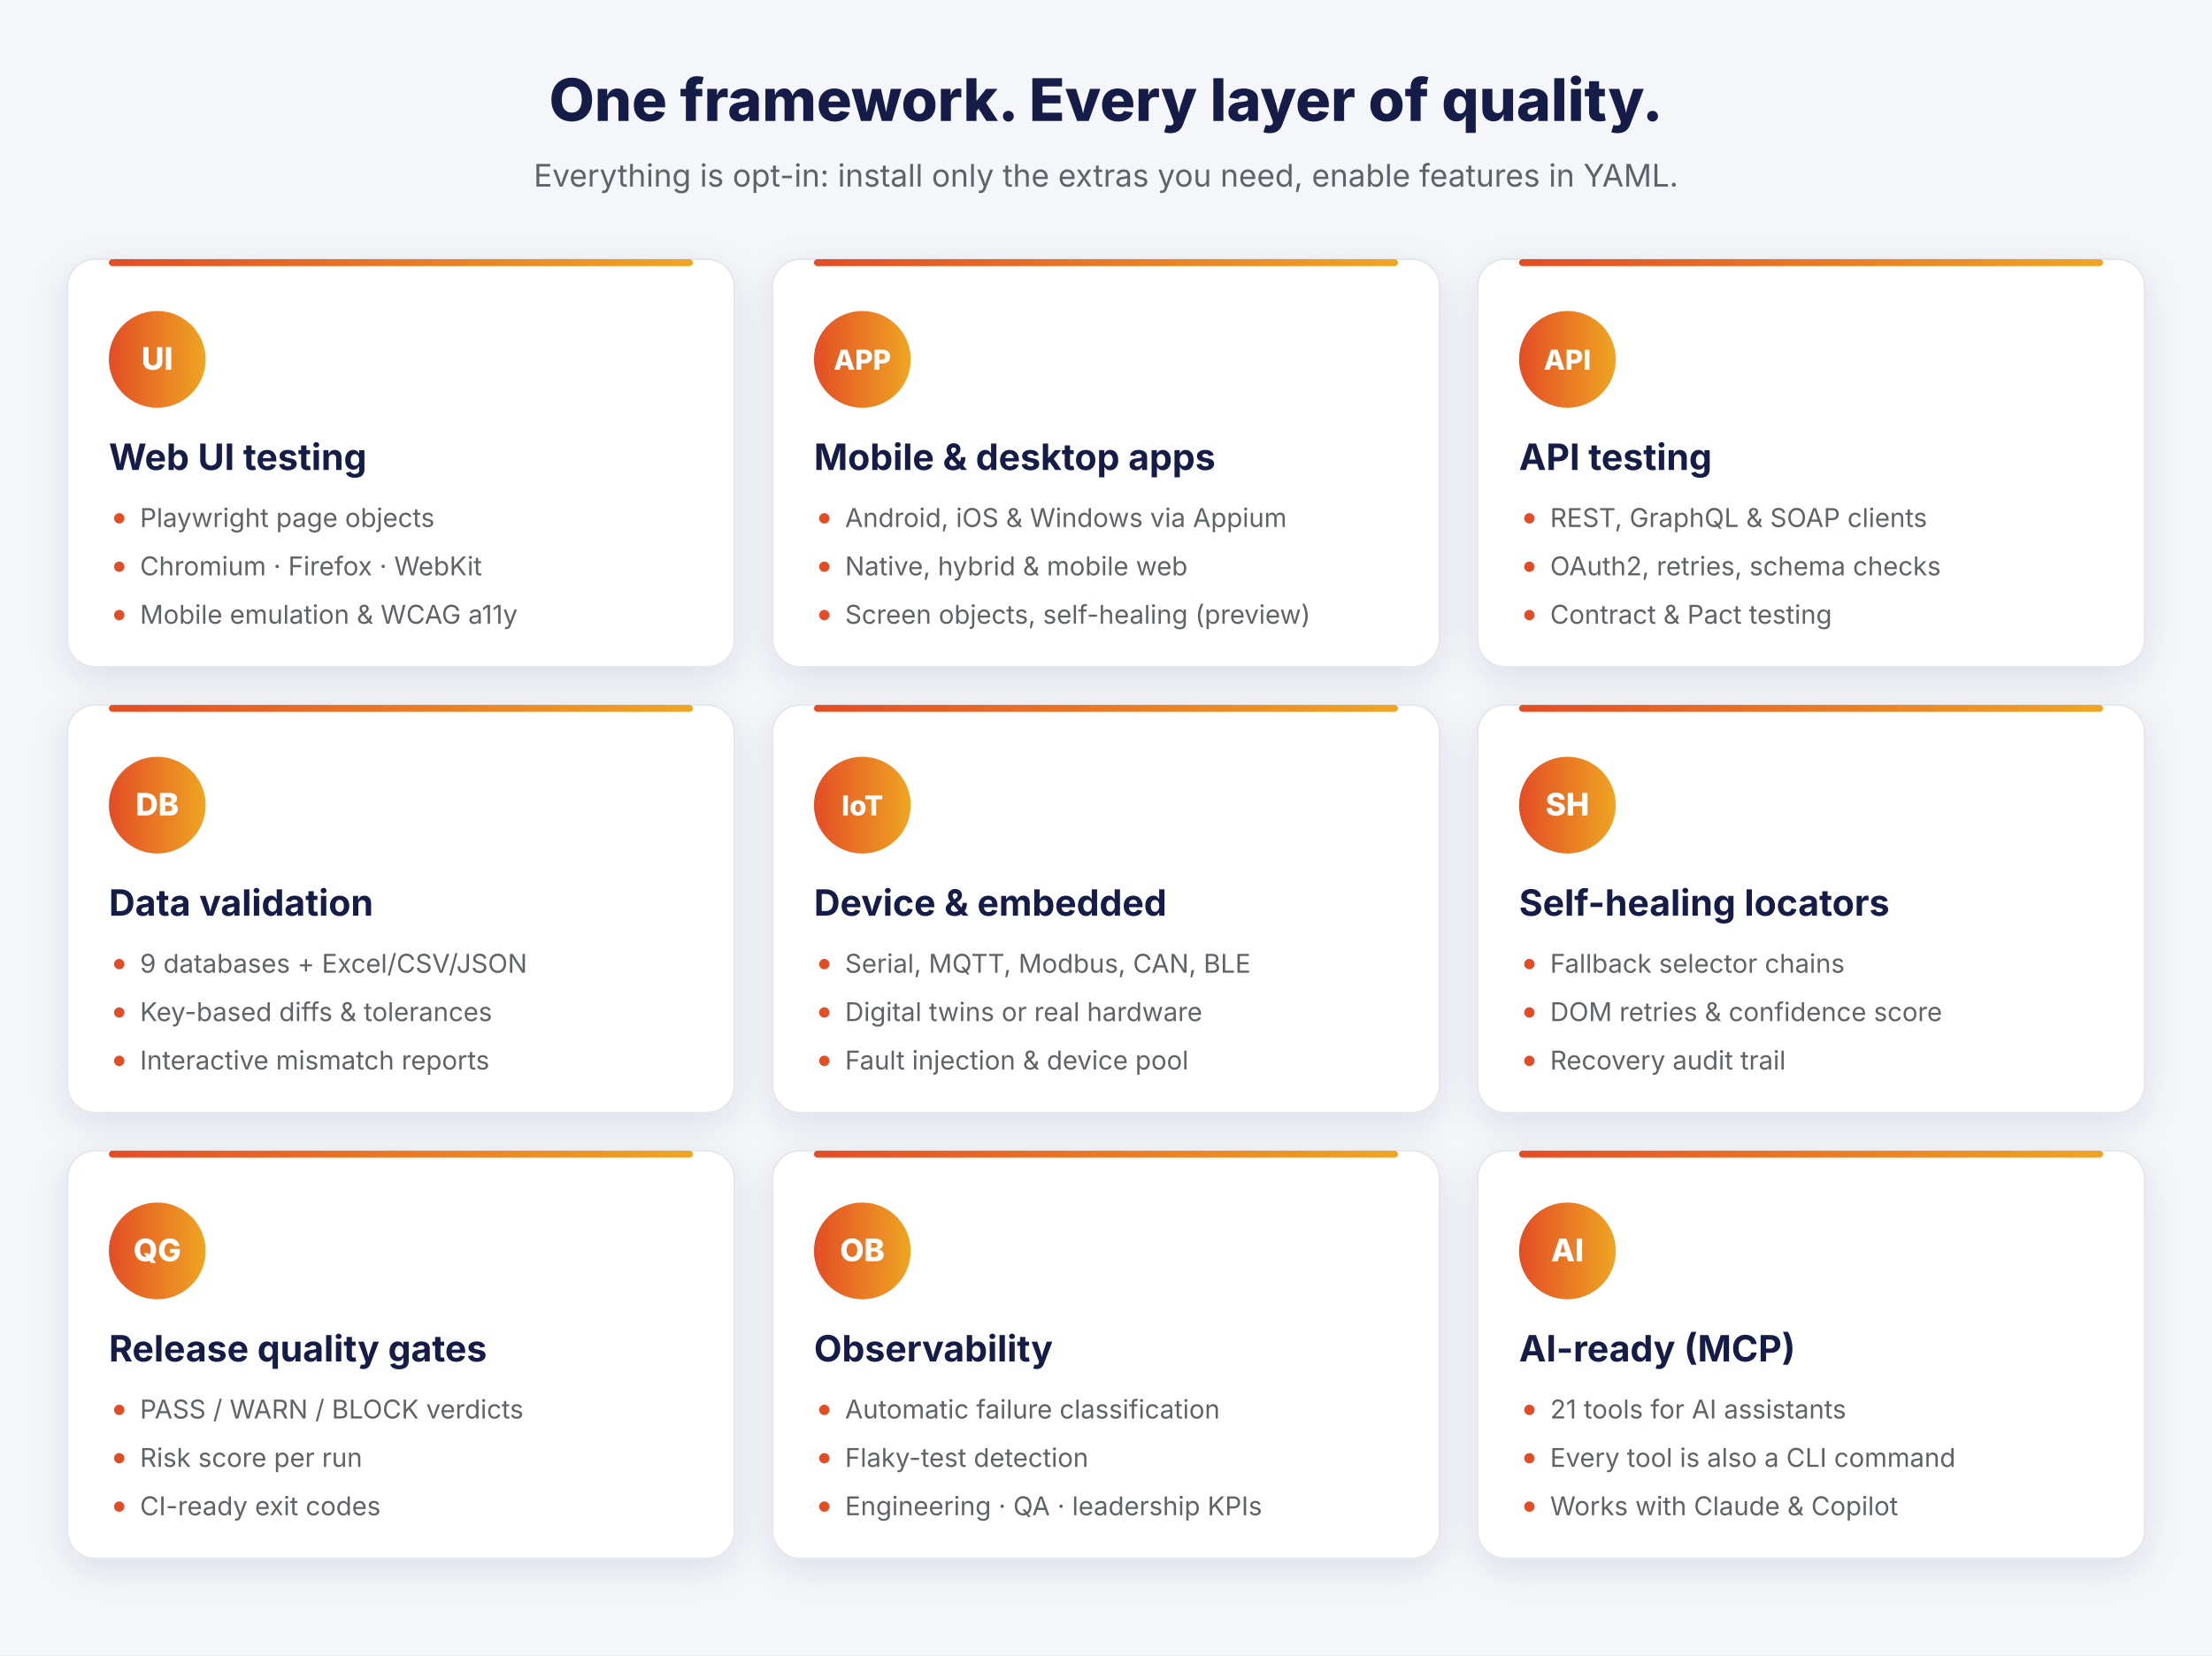
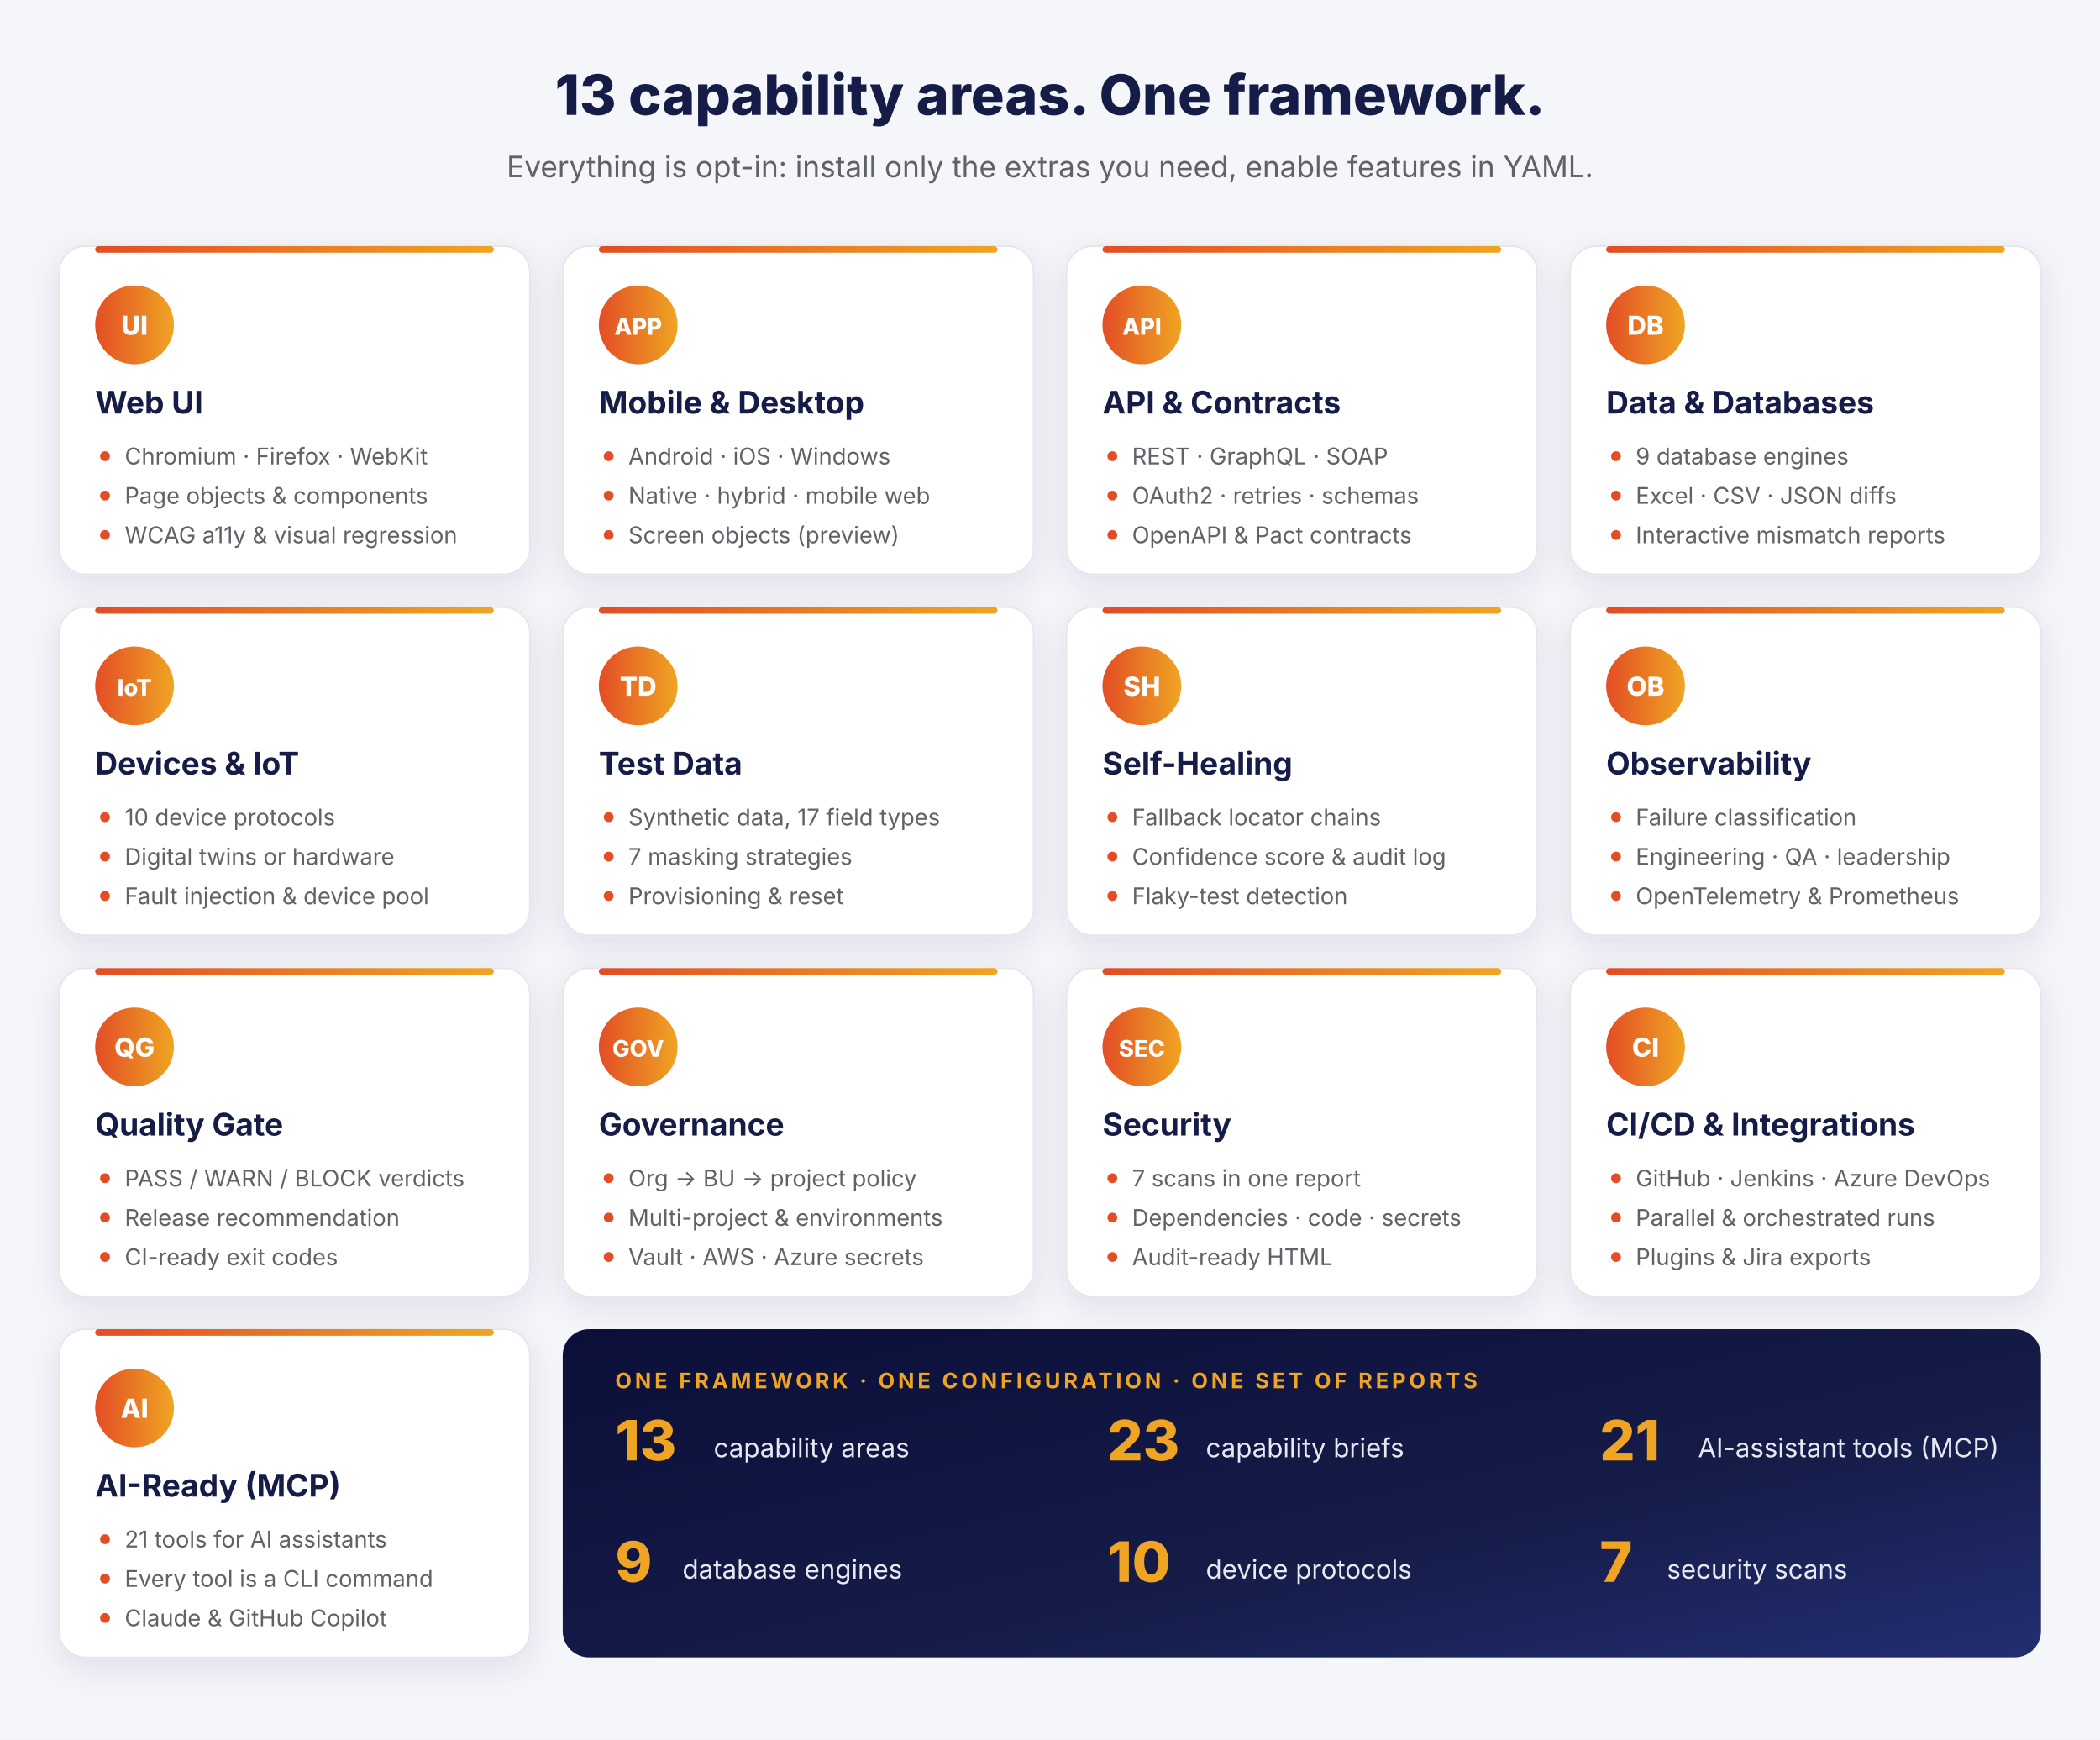
- <svg xmlns="http://www.w3.org/2000/svg" width="1280" height="958" viewBox="0 0 1280 958">
+ <svg xmlns="http://www.w3.org/2000/svg" width="1280" height="1060" viewBox="0 0 1280 1060">
  <defs>
    <linearGradient id="brand" x1="0" y1="0" x2="1" y2="0">
      <stop offset="0" stop-color="#E34D25" />
      <stop offset="1" stop-color="#EFA523" />
    </linearGradient>
    <linearGradient id="night" x1="0" y1="0" x2="1" y2="1">
      <stop offset="0" stop-color="#0B0F3A" />
      <stop offset="0.6" stop-color="#151C47" />
      <stop offset="1" stop-color="#232E73" />
    </linearGradient>
    <filter id="shadow" x="-10%" y="-10%" width="120%" height="130%">
      <feDropShadow dx="0" dy="6" stdDeviation="10" flood-color="#151C47" flood-opacity="0.10" />
    </filter>
  </defs>
-   <rect width="1280" height="958" fill="#F5F6FA" />
-   <text x="640.0" y="70" text-anchor="middle" font-family="'Segoe UI', 'Inter', 'Helvetica Neue', Arial, sans-serif" font-size="34" font-weight="800" fill="#151C47">One framework. Every layer of quality.</text>
+   <rect width="1280" height="1060" fill="#F5F6FA" />
+   <text x="640.0" y="70" text-anchor="middle" font-family="'Segoe UI', 'Inter', 'Helvetica Neue', Arial, sans-serif" font-size="34" font-weight="800" fill="#151C47">13 capability areas. One framework.</text>
  <text x="640.0" y="108" text-anchor="middle" font-family="'Segoe UI', 'Inter', 'Helvetica Neue', Arial, sans-serif" font-size="18" fill="#5F6368">Everything is opt-in: install only the extras you need, enable features in YAML.</text>
  <g filter="url(#shadow)">
-     <rect x="39" y="150" width="386" height="236" rx="16" fill="#FFFFFF" stroke="#E4E6EC" />
-   </g>
-   <rect x="63" y="150" width="338" height="4" rx="2" fill="url(#brand)" />
-   <circle cx="91" cy="208" r="28" fill="url(#brand)" />
-   <text x="91" y="214" text-anchor="middle" font-family="'Segoe UI', 'Inter', 'Helvetica Neue', Arial, sans-serif" font-size="18" font-weight="800" fill="#FFFFFF">UI</text>
-   <text x="63" y="272" font-family="'Segoe UI', 'Inter', 'Helvetica Neue', Arial, sans-serif" font-size="21" font-weight="700" fill="#151C47">Web UI testing</text>
-   <circle cx="69" cy="300" r="3" fill="#E34D25" />
-   <text x="81" y="305" font-family="'Segoe UI', 'Inter', 'Helvetica Neue', Arial, sans-serif" font-size="15" fill="#5F6368">Playwright page objects</text>
-   <circle cx="69" cy="328" r="3" fill="#E34D25" />
-   <text x="81" y="333" font-family="'Segoe UI', 'Inter', 'Helvetica Neue', Arial, sans-serif" font-size="15" fill="#5F6368">Chromium · Firefox · WebKit</text>
-   <circle cx="69" cy="356" r="3" fill="#E34D25" />
-   <text x="81" y="361" font-family="'Segoe UI', 'Inter', 'Helvetica Neue', Arial, sans-serif" font-size="15" fill="#5F6368">Mobile emulation &amp; WCAG a11y</text>
-   <g filter="url(#shadow)">
-     <rect x="447" y="150" width="386" height="236" rx="16" fill="#FFFFFF" stroke="#E4E6EC" />
-   </g>
-   <rect x="471" y="150" width="338" height="4" rx="2" fill="url(#brand)" />
-   <circle cx="499" cy="208" r="28" fill="url(#brand)" />
-   <text x="499" y="214" text-anchor="middle" font-family="'Segoe UI', 'Inter', 'Helvetica Neue', Arial, sans-serif" font-size="16" font-weight="800" fill="#FFFFFF">APP</text>
-   <text x="471" y="272" font-family="'Segoe UI', 'Inter', 'Helvetica Neue', Arial, sans-serif" font-size="21" font-weight="700" fill="#151C47">Mobile &amp; desktop apps</text>
-   <circle cx="477" cy="300" r="3" fill="#E34D25" />
-   <text x="489" y="305" font-family="'Segoe UI', 'Inter', 'Helvetica Neue', Arial, sans-serif" font-size="15" fill="#5F6368">Android, iOS &amp; Windows via Appium</text>
-   <circle cx="477" cy="328" r="3" fill="#E34D25" />
-   <text x="489" y="333" font-family="'Segoe UI', 'Inter', 'Helvetica Neue', Arial, sans-serif" font-size="15" fill="#5F6368">Native, hybrid &amp; mobile web</text>
-   <circle cx="477" cy="356" r="3" fill="#E34D25" />
-   <text x="489" y="361" font-family="'Segoe UI', 'Inter', 'Helvetica Neue', Arial, sans-serif" font-size="15" fill="#5F6368">Screen objects, self-healing (preview)</text>
-   <g filter="url(#shadow)">
-     <rect x="855" y="150" width="386" height="236" rx="16" fill="#FFFFFF" stroke="#E4E6EC" />
-   </g>
-   <rect x="879" y="150" width="338" height="4" rx="2" fill="url(#brand)" />
-   <circle cx="907" cy="208" r="28" fill="url(#brand)" />
-   <text x="907" y="214" text-anchor="middle" font-family="'Segoe UI', 'Inter', 'Helvetica Neue', Arial, sans-serif" font-size="16" font-weight="800" fill="#FFFFFF">API</text>
-   <text x="879" y="272" font-family="'Segoe UI', 'Inter', 'Helvetica Neue', Arial, sans-serif" font-size="21" font-weight="700" fill="#151C47">API testing</text>
-   <circle cx="885" cy="300" r="3" fill="#E34D25" />
-   <text x="897" y="305" font-family="'Segoe UI', 'Inter', 'Helvetica Neue', Arial, sans-serif" font-size="15" fill="#5F6368">REST, GraphQL &amp; SOAP clients</text>
-   <circle cx="885" cy="328" r="3" fill="#E34D25" />
-   <text x="897" y="333" font-family="'Segoe UI', 'Inter', 'Helvetica Neue', Arial, sans-serif" font-size="15" fill="#5F6368">OAuth2, retries, schema checks</text>
-   <circle cx="885" cy="356" r="3" fill="#E34D25" />
-   <text x="897" y="361" font-family="'Segoe UI', 'Inter', 'Helvetica Neue', Arial, sans-serif" font-size="15" fill="#5F6368">Contract &amp; Pact testing</text>
-   <g filter="url(#shadow)">
-     <rect x="39" y="408" width="386" height="236" rx="16" fill="#FFFFFF" stroke="#E4E6EC" />
-   </g>
-   <rect x="63" y="408" width="338" height="4" rx="2" fill="url(#brand)" />
-   <circle cx="91" cy="466" r="28" fill="url(#brand)" />
-   <text x="91" y="472" text-anchor="middle" font-family="'Segoe UI', 'Inter', 'Helvetica Neue', Arial, sans-serif" font-size="18" font-weight="800" fill="#FFFFFF">DB</text>
-   <text x="63" y="530" font-family="'Segoe UI', 'Inter', 'Helvetica Neue', Arial, sans-serif" font-size="21" font-weight="700" fill="#151C47">Data validation</text>
-   <circle cx="69" cy="558" r="3" fill="#E34D25" />
-   <text x="81" y="563" font-family="'Segoe UI', 'Inter', 'Helvetica Neue', Arial, sans-serif" font-size="15" fill="#5F6368">9 databases + Excel/CSV/JSON</text>
-   <circle cx="69" cy="586" r="3" fill="#E34D25" />
-   <text x="81" y="591" font-family="'Segoe UI', 'Inter', 'Helvetica Neue', Arial, sans-serif" font-size="15" fill="#5F6368">Key-based diffs &amp; tolerances</text>
-   <circle cx="69" cy="614" r="3" fill="#E34D25" />
-   <text x="81" y="619" font-family="'Segoe UI', 'Inter', 'Helvetica Neue', Arial, sans-serif" font-size="15" fill="#5F6368">Interactive mismatch reports</text>
-   <g filter="url(#shadow)">
-     <rect x="447" y="408" width="386" height="236" rx="16" fill="#FFFFFF" stroke="#E4E6EC" />
-   </g>
-   <rect x="471" y="408" width="338" height="4" rx="2" fill="url(#brand)" />
-   <circle cx="499" cy="466" r="28" fill="url(#brand)" />
-   <text x="499" y="472" text-anchor="middle" font-family="'Segoe UI', 'Inter', 'Helvetica Neue', Arial, sans-serif" font-size="16" font-weight="800" fill="#FFFFFF">IoT</text>
-   <text x="471" y="530" font-family="'Segoe UI', 'Inter', 'Helvetica Neue', Arial, sans-serif" font-size="21" font-weight="700" fill="#151C47">Device &amp; embedded</text>
-   <circle cx="477" cy="558" r="3" fill="#E34D25" />
-   <text x="489" y="563" font-family="'Segoe UI', 'Inter', 'Helvetica Neue', Arial, sans-serif" font-size="15" fill="#5F6368">Serial, MQTT, Modbus, CAN, BLE</text>
-   <circle cx="477" cy="586" r="3" fill="#E34D25" />
-   <text x="489" y="591" font-family="'Segoe UI', 'Inter', 'Helvetica Neue', Arial, sans-serif" font-size="15" fill="#5F6368">Digital twins or real hardware</text>
-   <circle cx="477" cy="614" r="3" fill="#E34D25" />
-   <text x="489" y="619" font-family="'Segoe UI', 'Inter', 'Helvetica Neue', Arial, sans-serif" font-size="15" fill="#5F6368">Fault injection &amp; device pool</text>
-   <g filter="url(#shadow)">
-     <rect x="855" y="408" width="386" height="236" rx="16" fill="#FFFFFF" stroke="#E4E6EC" />
-   </g>
-   <rect x="879" y="408" width="338" height="4" rx="2" fill="url(#brand)" />
-   <circle cx="907" cy="466" r="28" fill="url(#brand)" />
-   <text x="907" y="472" text-anchor="middle" font-family="'Segoe UI', 'Inter', 'Helvetica Neue', Arial, sans-serif" font-size="18" font-weight="800" fill="#FFFFFF">SH</text>
-   <text x="879" y="530" font-family="'Segoe UI', 'Inter', 'Helvetica Neue', Arial, sans-serif" font-size="21" font-weight="700" fill="#151C47">Self-healing locators</text>
-   <circle cx="885" cy="558" r="3" fill="#E34D25" />
-   <text x="897" y="563" font-family="'Segoe UI', 'Inter', 'Helvetica Neue', Arial, sans-serif" font-size="15" fill="#5F6368">Fallback selector chains</text>
-   <circle cx="885" cy="586" r="3" fill="#E34D25" />
-   <text x="897" y="591" font-family="'Segoe UI', 'Inter', 'Helvetica Neue', Arial, sans-serif" font-size="15" fill="#5F6368">DOM retries &amp; confidence score</text>
-   <circle cx="885" cy="614" r="3" fill="#E34D25" />
-   <text x="897" y="619" font-family="'Segoe UI', 'Inter', 'Helvetica Neue', Arial, sans-serif" font-size="15" fill="#5F6368">Recovery audit trail</text>
-   <g filter="url(#shadow)">
-     <rect x="39" y="666" width="386" height="236" rx="16" fill="#FFFFFF" stroke="#E4E6EC" />
-   </g>
-   <rect x="63" y="666" width="338" height="4" rx="2" fill="url(#brand)" />
-   <circle cx="91" cy="724" r="28" fill="url(#brand)" />
-   <text x="91" y="730" text-anchor="middle" font-family="'Segoe UI', 'Inter', 'Helvetica Neue', Arial, sans-serif" font-size="18" font-weight="800" fill="#FFFFFF">QG</text>
-   <text x="63" y="788" font-family="'Segoe UI', 'Inter', 'Helvetica Neue', Arial, sans-serif" font-size="21" font-weight="700" fill="#151C47">Release quality gates</text>
-   <circle cx="69" cy="816" r="3" fill="#E34D25" />
-   <text x="81" y="821" font-family="'Segoe UI', 'Inter', 'Helvetica Neue', Arial, sans-serif" font-size="15" fill="#5F6368">PASS / WARN / BLOCK verdicts</text>
-   <circle cx="69" cy="844" r="3" fill="#E34D25" />
-   <text x="81" y="849" font-family="'Segoe UI', 'Inter', 'Helvetica Neue', Arial, sans-serif" font-size="15" fill="#5F6368">Risk score per run</text>
-   <circle cx="69" cy="872" r="3" fill="#E34D25" />
-   <text x="81" y="877" font-family="'Segoe UI', 'Inter', 'Helvetica Neue', Arial, sans-serif" font-size="15" fill="#5F6368">CI-ready exit codes</text>
-   <g filter="url(#shadow)">
-     <rect x="447" y="666" width="386" height="236" rx="16" fill="#FFFFFF" stroke="#E4E6EC" />
-   </g>
-   <rect x="471" y="666" width="338" height="4" rx="2" fill="url(#brand)" />
-   <circle cx="499" cy="724" r="28" fill="url(#brand)" />
-   <text x="499" y="730" text-anchor="middle" font-family="'Segoe UI', 'Inter', 'Helvetica Neue', Arial, sans-serif" font-size="18" font-weight="800" fill="#FFFFFF">OB</text>
-   <text x="471" y="788" font-family="'Segoe UI', 'Inter', 'Helvetica Neue', Arial, sans-serif" font-size="21" font-weight="700" fill="#151C47">Observability</text>
-   <circle cx="477" cy="816" r="3" fill="#E34D25" />
-   <text x="489" y="821" font-family="'Segoe UI', 'Inter', 'Helvetica Neue', Arial, sans-serif" font-size="15" fill="#5F6368">Automatic failure classification</text>
-   <circle cx="477" cy="844" r="3" fill="#E34D25" />
-   <text x="489" y="849" font-family="'Segoe UI', 'Inter', 'Helvetica Neue', Arial, sans-serif" font-size="15" fill="#5F6368">Flaky-test detection</text>
-   <circle cx="477" cy="872" r="3" fill="#E34D25" />
-   <text x="489" y="877" font-family="'Segoe UI', 'Inter', 'Helvetica Neue', Arial, sans-serif" font-size="15" fill="#5F6368">Engineering · QA · leadership KPIs</text>
-   <g filter="url(#shadow)">
-     <rect x="855" y="666" width="386" height="236" rx="16" fill="#FFFFFF" stroke="#E4E6EC" />
-   </g>
-   <rect x="879" y="666" width="338" height="4" rx="2" fill="url(#brand)" />
-   <circle cx="907" cy="724" r="28" fill="url(#brand)" />
-   <text x="907" y="730" text-anchor="middle" font-family="'Segoe UI', 'Inter', 'Helvetica Neue', Arial, sans-serif" font-size="18" font-weight="800" fill="#FFFFFF">AI</text>
-   <text x="879" y="788" font-family="'Segoe UI', 'Inter', 'Helvetica Neue', Arial, sans-serif" font-size="21" font-weight="700" fill="#151C47">AI-ready (MCP)</text>
-   <circle cx="885" cy="816" r="3" fill="#E34D25" />
-   <text x="897" y="821" font-family="'Segoe UI', 'Inter', 'Helvetica Neue', Arial, sans-serif" font-size="15" fill="#5F6368">21 tools for AI assistants</text>
-   <circle cx="885" cy="844" r="3" fill="#E34D25" />
-   <text x="897" y="849" font-family="'Segoe UI', 'Inter', 'Helvetica Neue', Arial, sans-serif" font-size="15" fill="#5F6368">Every tool is also a CLI command</text>
-   <circle cx="885" cy="872" r="3" fill="#E34D25" />
-   <text x="897" y="877" font-family="'Segoe UI', 'Inter', 'Helvetica Neue', Arial, sans-serif" font-size="15" fill="#5F6368">Works with Claude &amp; Copilot</text>
+     <rect x="36" y="150" width="287" height="200" rx="16" fill="#FFFFFF" stroke="#E4E6EC" />
+   </g>
+   <rect x="58" y="150" width="243" height="4" rx="2" fill="url(#brand)" />
+   <circle cx="82" cy="198" r="24" fill="url(#brand)" />
+   <text x="82" y="204" text-anchor="middle" font-family="'Segoe UI', 'Inter', 'Helvetica Neue', Arial, sans-serif" font-size="16" font-weight="800" fill="#FFFFFF">UI</text>
+   <text x="58" y="252" font-family="'Segoe UI', 'Inter', 'Helvetica Neue', Arial, sans-serif" font-size="19" font-weight="700" fill="#151C47">Web UI</text>
+   <circle cx="64" cy="278" r="3" fill="#E34D25" />
+   <text x="76" y="283" font-family="'Segoe UI', 'Inter', 'Helvetica Neue', Arial, sans-serif" font-size="14" fill="#5F6368">Chromium · Firefox · WebKit</text>
+   <circle cx="64" cy="302" r="3" fill="#E34D25" />
+   <text x="76" y="307" font-family="'Segoe UI', 'Inter', 'Helvetica Neue', Arial, sans-serif" font-size="14" fill="#5F6368">Page objects &amp; components</text>
+   <circle cx="64" cy="326" r="3" fill="#E34D25" />
+   <text x="76" y="331" font-family="'Segoe UI', 'Inter', 'Helvetica Neue', Arial, sans-serif" font-size="14" fill="#5F6368">WCAG a11y &amp; visual regression</text>
+   <g filter="url(#shadow)">
+     <rect x="343" y="150" width="287" height="200" rx="16" fill="#FFFFFF" stroke="#E4E6EC" />
+   </g>
+   <rect x="365" y="150" width="243" height="4" rx="2" fill="url(#brand)" />
+   <circle cx="389" cy="198" r="24" fill="url(#brand)" />
+   <text x="389" y="204" text-anchor="middle" font-family="'Segoe UI', 'Inter', 'Helvetica Neue', Arial, sans-serif" font-size="14" font-weight="800" fill="#FFFFFF">APP</text>
+   <text x="365" y="252" font-family="'Segoe UI', 'Inter', 'Helvetica Neue', Arial, sans-serif" font-size="19" font-weight="700" fill="#151C47">Mobile &amp; Desktop</text>
+   <circle cx="371" cy="278" r="3" fill="#E34D25" />
+   <text x="383" y="283" font-family="'Segoe UI', 'Inter', 'Helvetica Neue', Arial, sans-serif" font-size="14" fill="#5F6368">Android · iOS · Windows</text>
+   <circle cx="371" cy="302" r="3" fill="#E34D25" />
+   <text x="383" y="307" font-family="'Segoe UI', 'Inter', 'Helvetica Neue', Arial, sans-serif" font-size="14" fill="#5F6368">Native · hybrid · mobile web</text>
+   <circle cx="371" cy="326" r="3" fill="#E34D25" />
+   <text x="383" y="331" font-family="'Segoe UI', 'Inter', 'Helvetica Neue', Arial, sans-serif" font-size="14" fill="#5F6368">Screen objects (preview)</text>
+   <g filter="url(#shadow)">
+     <rect x="650" y="150" width="287" height="200" rx="16" fill="#FFFFFF" stroke="#E4E6EC" />
+   </g>
+   <rect x="672" y="150" width="243" height="4" rx="2" fill="url(#brand)" />
+   <circle cx="696" cy="198" r="24" fill="url(#brand)" />
+   <text x="696" y="204" text-anchor="middle" font-family="'Segoe UI', 'Inter', 'Helvetica Neue', Arial, sans-serif" font-size="14" font-weight="800" fill="#FFFFFF">API</text>
+   <text x="672" y="252" font-family="'Segoe UI', 'Inter', 'Helvetica Neue', Arial, sans-serif" font-size="19" font-weight="700" fill="#151C47">API &amp; Contracts</text>
+   <circle cx="678" cy="278" r="3" fill="#E34D25" />
+   <text x="690" y="283" font-family="'Segoe UI', 'Inter', 'Helvetica Neue', Arial, sans-serif" font-size="14" fill="#5F6368">REST · GraphQL · SOAP</text>
+   <circle cx="678" cy="302" r="3" fill="#E34D25" />
+   <text x="690" y="307" font-family="'Segoe UI', 'Inter', 'Helvetica Neue', Arial, sans-serif" font-size="14" fill="#5F6368">OAuth2 · retries · schemas</text>
+   <circle cx="678" cy="326" r="3" fill="#E34D25" />
+   <text x="690" y="331" font-family="'Segoe UI', 'Inter', 'Helvetica Neue', Arial, sans-serif" font-size="14" fill="#5F6368">OpenAPI &amp; Pact contracts</text>
+   <g filter="url(#shadow)">
+     <rect x="957" y="150" width="287" height="200" rx="16" fill="#FFFFFF" stroke="#E4E6EC" />
+   </g>
+   <rect x="979" y="150" width="243" height="4" rx="2" fill="url(#brand)" />
+   <circle cx="1003" cy="198" r="24" fill="url(#brand)" />
+   <text x="1003" y="204" text-anchor="middle" font-family="'Segoe UI', 'Inter', 'Helvetica Neue', Arial, sans-serif" font-size="16" font-weight="800" fill="#FFFFFF">DB</text>
+   <text x="979" y="252" font-family="'Segoe UI', 'Inter', 'Helvetica Neue', Arial, sans-serif" font-size="19" font-weight="700" fill="#151C47">Data &amp; Databases</text>
+   <circle cx="985" cy="278" r="3" fill="#E34D25" />
+   <text x="997" y="283" font-family="'Segoe UI', 'Inter', 'Helvetica Neue', Arial, sans-serif" font-size="14" fill="#5F6368">9 database engines</text>
+   <circle cx="985" cy="302" r="3" fill="#E34D25" />
+   <text x="997" y="307" font-family="'Segoe UI', 'Inter', 'Helvetica Neue', Arial, sans-serif" font-size="14" fill="#5F6368">Excel · CSV · JSON diffs</text>
+   <circle cx="985" cy="326" r="3" fill="#E34D25" />
+   <text x="997" y="331" font-family="'Segoe UI', 'Inter', 'Helvetica Neue', Arial, sans-serif" font-size="14" fill="#5F6368">Interactive mismatch reports</text>
+   <g filter="url(#shadow)">
+     <rect x="36" y="370" width="287" height="200" rx="16" fill="#FFFFFF" stroke="#E4E6EC" />
+   </g>
+   <rect x="58" y="370" width="243" height="4" rx="2" fill="url(#brand)" />
+   <circle cx="82" cy="418" r="24" fill="url(#brand)" />
+   <text x="82" y="424" text-anchor="middle" font-family="'Segoe UI', 'Inter', 'Helvetica Neue', Arial, sans-serif" font-size="14" font-weight="800" fill="#FFFFFF">IoT</text>
+   <text x="58" y="472" font-family="'Segoe UI', 'Inter', 'Helvetica Neue', Arial, sans-serif" font-size="19" font-weight="700" fill="#151C47">Devices &amp; IoT</text>
+   <circle cx="64" cy="498" r="3" fill="#E34D25" />
+   <text x="76" y="503" font-family="'Segoe UI', 'Inter', 'Helvetica Neue', Arial, sans-serif" font-size="14" fill="#5F6368">10 device protocols</text>
+   <circle cx="64" cy="522" r="3" fill="#E34D25" />
+   <text x="76" y="527" font-family="'Segoe UI', 'Inter', 'Helvetica Neue', Arial, sans-serif" font-size="14" fill="#5F6368">Digital twins or hardware</text>
+   <circle cx="64" cy="546" r="3" fill="#E34D25" />
+   <text x="76" y="551" font-family="'Segoe UI', 'Inter', 'Helvetica Neue', Arial, sans-serif" font-size="14" fill="#5F6368">Fault injection &amp; device pool</text>
+   <g filter="url(#shadow)">
+     <rect x="343" y="370" width="287" height="200" rx="16" fill="#FFFFFF" stroke="#E4E6EC" />
+   </g>
+   <rect x="365" y="370" width="243" height="4" rx="2" fill="url(#brand)" />
+   <circle cx="389" cy="418" r="24" fill="url(#brand)" />
+   <text x="389" y="424" text-anchor="middle" font-family="'Segoe UI', 'Inter', 'Helvetica Neue', Arial, sans-serif" font-size="16" font-weight="800" fill="#FFFFFF">TD</text>
+   <text x="365" y="472" font-family="'Segoe UI', 'Inter', 'Helvetica Neue', Arial, sans-serif" font-size="19" font-weight="700" fill="#151C47">Test Data</text>
+   <circle cx="371" cy="498" r="3" fill="#E34D25" />
+   <text x="383" y="503" font-family="'Segoe UI', 'Inter', 'Helvetica Neue', Arial, sans-serif" font-size="14" fill="#5F6368">Synthetic data, 17 field types</text>
+   <circle cx="371" cy="522" r="3" fill="#E34D25" />
+   <text x="383" y="527" font-family="'Segoe UI', 'Inter', 'Helvetica Neue', Arial, sans-serif" font-size="14" fill="#5F6368">7 masking strategies</text>
+   <circle cx="371" cy="546" r="3" fill="#E34D25" />
+   <text x="383" y="551" font-family="'Segoe UI', 'Inter', 'Helvetica Neue', Arial, sans-serif" font-size="14" fill="#5F6368">Provisioning &amp; reset</text>
+   <g filter="url(#shadow)">
+     <rect x="650" y="370" width="287" height="200" rx="16" fill="#FFFFFF" stroke="#E4E6EC" />
+   </g>
+   <rect x="672" y="370" width="243" height="4" rx="2" fill="url(#brand)" />
+   <circle cx="696" cy="418" r="24" fill="url(#brand)" />
+   <text x="696" y="424" text-anchor="middle" font-family="'Segoe UI', 'Inter', 'Helvetica Neue', Arial, sans-serif" font-size="16" font-weight="800" fill="#FFFFFF">SH</text>
+   <text x="672" y="472" font-family="'Segoe UI', 'Inter', 'Helvetica Neue', Arial, sans-serif" font-size="19" font-weight="700" fill="#151C47">Self-Healing</text>
+   <circle cx="678" cy="498" r="3" fill="#E34D25" />
+   <text x="690" y="503" font-family="'Segoe UI', 'Inter', 'Helvetica Neue', Arial, sans-serif" font-size="14" fill="#5F6368">Fallback locator chains</text>
+   <circle cx="678" cy="522" r="3" fill="#E34D25" />
+   <text x="690" y="527" font-family="'Segoe UI', 'Inter', 'Helvetica Neue', Arial, sans-serif" font-size="14" fill="#5F6368">Confidence score &amp; audit log</text>
+   <circle cx="678" cy="546" r="3" fill="#E34D25" />
+   <text x="690" y="551" font-family="'Segoe UI', 'Inter', 'Helvetica Neue', Arial, sans-serif" font-size="14" fill="#5F6368">Flaky-test detection</text>
+   <g filter="url(#shadow)">
+     <rect x="957" y="370" width="287" height="200" rx="16" fill="#FFFFFF" stroke="#E4E6EC" />
+   </g>
+   <rect x="979" y="370" width="243" height="4" rx="2" fill="url(#brand)" />
+   <circle cx="1003" cy="418" r="24" fill="url(#brand)" />
+   <text x="1003" y="424" text-anchor="middle" font-family="'Segoe UI', 'Inter', 'Helvetica Neue', Arial, sans-serif" font-size="16" font-weight="800" fill="#FFFFFF">OB</text>
+   <text x="979" y="472" font-family="'Segoe UI', 'Inter', 'Helvetica Neue', Arial, sans-serif" font-size="19" font-weight="700" fill="#151C47">Observability</text>
+   <circle cx="985" cy="498" r="3" fill="#E34D25" />
+   <text x="997" y="503" font-family="'Segoe UI', 'Inter', 'Helvetica Neue', Arial, sans-serif" font-size="14" fill="#5F6368">Failure classification</text>
+   <circle cx="985" cy="522" r="3" fill="#E34D25" />
+   <text x="997" y="527" font-family="'Segoe UI', 'Inter', 'Helvetica Neue', Arial, sans-serif" font-size="14" fill="#5F6368">Engineering · QA · leadership</text>
+   <circle cx="985" cy="546" r="3" fill="#E34D25" />
+   <text x="997" y="551" font-family="'Segoe UI', 'Inter', 'Helvetica Neue', Arial, sans-serif" font-size="14" fill="#5F6368">OpenTelemetry &amp; Prometheus</text>
+   <g filter="url(#shadow)">
+     <rect x="36" y="590" width="287" height="200" rx="16" fill="#FFFFFF" stroke="#E4E6EC" />
+   </g>
+   <rect x="58" y="590" width="243" height="4" rx="2" fill="url(#brand)" />
+   <circle cx="82" cy="638" r="24" fill="url(#brand)" />
+   <text x="82" y="644" text-anchor="middle" font-family="'Segoe UI', 'Inter', 'Helvetica Neue', Arial, sans-serif" font-size="16" font-weight="800" fill="#FFFFFF">QG</text>
+   <text x="58" y="692" font-family="'Segoe UI', 'Inter', 'Helvetica Neue', Arial, sans-serif" font-size="19" font-weight="700" fill="#151C47">Quality Gate</text>
+   <circle cx="64" cy="718" r="3" fill="#E34D25" />
+   <text x="76" y="723" font-family="'Segoe UI', 'Inter', 'Helvetica Neue', Arial, sans-serif" font-size="14" fill="#5F6368">PASS / WARN / BLOCK verdicts</text>
+   <circle cx="64" cy="742" r="3" fill="#E34D25" />
+   <text x="76" y="747" font-family="'Segoe UI', 'Inter', 'Helvetica Neue', Arial, sans-serif" font-size="14" fill="#5F6368">Release recommendation</text>
+   <circle cx="64" cy="766" r="3" fill="#E34D25" />
+   <text x="76" y="771" font-family="'Segoe UI', 'Inter', 'Helvetica Neue', Arial, sans-serif" font-size="14" fill="#5F6368">CI-ready exit codes</text>
+   <g filter="url(#shadow)">
+     <rect x="343" y="590" width="287" height="200" rx="16" fill="#FFFFFF" stroke="#E4E6EC" />
+   </g>
+   <rect x="365" y="590" width="243" height="4" rx="2" fill="url(#brand)" />
+   <circle cx="389" cy="638" r="24" fill="url(#brand)" />
+   <text x="389" y="644" text-anchor="middle" font-family="'Segoe UI', 'Inter', 'Helvetica Neue', Arial, sans-serif" font-size="14" font-weight="800" fill="#FFFFFF">GOV</text>
+   <text x="365" y="692" font-family="'Segoe UI', 'Inter', 'Helvetica Neue', Arial, sans-serif" font-size="19" font-weight="700" fill="#151C47">Governance</text>
+   <circle cx="371" cy="718" r="3" fill="#E34D25" />
+   <text x="383" y="723" font-family="'Segoe UI', 'Inter', 'Helvetica Neue', Arial, sans-serif" font-size="14" fill="#5F6368">Org → BU → project policy</text>
+   <circle cx="371" cy="742" r="3" fill="#E34D25" />
+   <text x="383" y="747" font-family="'Segoe UI', 'Inter', 'Helvetica Neue', Arial, sans-serif" font-size="14" fill="#5F6368">Multi-project &amp; environments</text>
+   <circle cx="371" cy="766" r="3" fill="#E34D25" />
+   <text x="383" y="771" font-family="'Segoe UI', 'Inter', 'Helvetica Neue', Arial, sans-serif" font-size="14" fill="#5F6368">Vault · AWS · Azure secrets</text>
+   <g filter="url(#shadow)">
+     <rect x="650" y="590" width="287" height="200" rx="16" fill="#FFFFFF" stroke="#E4E6EC" />
+   </g>
+   <rect x="672" y="590" width="243" height="4" rx="2" fill="url(#brand)" />
+   <circle cx="696" cy="638" r="24" fill="url(#brand)" />
+   <text x="696" y="644" text-anchor="middle" font-family="'Segoe UI', 'Inter', 'Helvetica Neue', Arial, sans-serif" font-size="14" font-weight="800" fill="#FFFFFF">SEC</text>
+   <text x="672" y="692" font-family="'Segoe UI', 'Inter', 'Helvetica Neue', Arial, sans-serif" font-size="19" font-weight="700" fill="#151C47">Security</text>
+   <circle cx="678" cy="718" r="3" fill="#E34D25" />
+   <text x="690" y="723" font-family="'Segoe UI', 'Inter', 'Helvetica Neue', Arial, sans-serif" font-size="14" fill="#5F6368">7 scans in one report</text>
+   <circle cx="678" cy="742" r="3" fill="#E34D25" />
+   <text x="690" y="747" font-family="'Segoe UI', 'Inter', 'Helvetica Neue', Arial, sans-serif" font-size="14" fill="#5F6368">Dependencies · code · secrets</text>
+   <circle cx="678" cy="766" r="3" fill="#E34D25" />
+   <text x="690" y="771" font-family="'Segoe UI', 'Inter', 'Helvetica Neue', Arial, sans-serif" font-size="14" fill="#5F6368">Audit-ready HTML</text>
+   <g filter="url(#shadow)">
+     <rect x="957" y="590" width="287" height="200" rx="16" fill="#FFFFFF" stroke="#E4E6EC" />
+   </g>
+   <rect x="979" y="590" width="243" height="4" rx="2" fill="url(#brand)" />
+   <circle cx="1003" cy="638" r="24" fill="url(#brand)" />
+   <text x="1003" y="644" text-anchor="middle" font-family="'Segoe UI', 'Inter', 'Helvetica Neue', Arial, sans-serif" font-size="16" font-weight="800" fill="#FFFFFF">CI</text>
+   <text x="979" y="692" font-family="'Segoe UI', 'Inter', 'Helvetica Neue', Arial, sans-serif" font-size="19" font-weight="700" fill="#151C47">CI/CD &amp; Integrations</text>
+   <circle cx="985" cy="718" r="3" fill="#E34D25" />
+   <text x="997" y="723" font-family="'Segoe UI', 'Inter', 'Helvetica Neue', Arial, sans-serif" font-size="14" fill="#5F6368">GitHub · Jenkins · Azure DevOps</text>
+   <circle cx="985" cy="742" r="3" fill="#E34D25" />
+   <text x="997" y="747" font-family="'Segoe UI', 'Inter', 'Helvetica Neue', Arial, sans-serif" font-size="14" fill="#5F6368">Parallel &amp; orchestrated runs</text>
+   <circle cx="985" cy="766" r="3" fill="#E34D25" />
+   <text x="997" y="771" font-family="'Segoe UI', 'Inter', 'Helvetica Neue', Arial, sans-serif" font-size="14" fill="#5F6368">Plugins &amp; Jira exports</text>
+   <g filter="url(#shadow)">
+     <rect x="36" y="810" width="287" height="200" rx="16" fill="#FFFFFF" stroke="#E4E6EC" />
+   </g>
+   <rect x="58" y="810" width="243" height="4" rx="2" fill="url(#brand)" />
+   <circle cx="82" cy="858" r="24" fill="url(#brand)" />
+   <text x="82" y="864" text-anchor="middle" font-family="'Segoe UI', 'Inter', 'Helvetica Neue', Arial, sans-serif" font-size="16" font-weight="800" fill="#FFFFFF">AI</text>
+   <text x="58" y="912" font-family="'Segoe UI', 'Inter', 'Helvetica Neue', Arial, sans-serif" font-size="19" font-weight="700" fill="#151C47">AI-Ready (MCP)</text>
+   <circle cx="64" cy="938" r="3" fill="#E34D25" />
+   <text x="76" y="943" font-family="'Segoe UI', 'Inter', 'Helvetica Neue', Arial, sans-serif" font-size="14" fill="#5F6368">21 tools for AI assistants</text>
+   <circle cx="64" cy="962" r="3" fill="#E34D25" />
+   <text x="76" y="967" font-family="'Segoe UI', 'Inter', 'Helvetica Neue', Arial, sans-serif" font-size="14" fill="#5F6368">Every tool is a CLI command</text>
+   <circle cx="64" cy="986" r="3" fill="#E34D25" />
+   <text x="76" y="991" font-family="'Segoe UI', 'Inter', 'Helvetica Neue', Arial, sans-serif" font-size="14" fill="#5F6368">Claude &amp; GitHub Copilot</text>
+   <rect x="343" y="810" width="901" height="200" rx="16" fill="url(#night)" />
+   <text x="375" y="846" font-family="'Segoe UI', 'Inter', 'Helvetica Neue', Arial, sans-serif" font-size="13" font-weight="700" letter-spacing="2" fill="#EFA523">ONE FRAMEWORK · ONE CONFIGURATION · ONE SET OF REPORTS</text>
+   <text x="375" y="890" font-family="'Segoe UI', 'Inter', 'Helvetica Neue', Arial, sans-serif" font-size="34" font-weight="800" fill="#EFA523">13</text>
+   <text x="435" y="888" font-family="'Segoe UI', 'Inter', 'Helvetica Neue', Arial, sans-serif" font-size="16" fill="#E6E8F2">capability areas</text>
+   <text x="675" y="890" font-family="'Segoe UI', 'Inter', 'Helvetica Neue', Arial, sans-serif" font-size="34" font-weight="800" fill="#EFA523">23</text>
+   <text x="735" y="888" font-family="'Segoe UI', 'Inter', 'Helvetica Neue', Arial, sans-serif" font-size="16" fill="#E6E8F2">capability briefs</text>
+   <text x="975" y="890" font-family="'Segoe UI', 'Inter', 'Helvetica Neue', Arial, sans-serif" font-size="34" font-weight="800" fill="#EFA523">21</text>
+   <text x="1035" y="888" font-family="'Segoe UI', 'Inter', 'Helvetica Neue', Arial, sans-serif" font-size="16" fill="#E6E8F2">AI-assistant tools (MCP)</text>
+   <text x="375" y="964" font-family="'Segoe UI', 'Inter', 'Helvetica Neue', Arial, sans-serif" font-size="34" font-weight="800" fill="#EFA523">9</text>
+   <text x="416" y="962" font-family="'Segoe UI', 'Inter', 'Helvetica Neue', Arial, sans-serif" font-size="16" fill="#E6E8F2">database engines</text>
+   <text x="675" y="964" font-family="'Segoe UI', 'Inter', 'Helvetica Neue', Arial, sans-serif" font-size="34" font-weight="800" fill="#EFA523">10</text>
+   <text x="735" y="962" font-family="'Segoe UI', 'Inter', 'Helvetica Neue', Arial, sans-serif" font-size="16" fill="#E6E8F2">device protocols</text>
+   <text x="975" y="964" font-family="'Segoe UI', 'Inter', 'Helvetica Neue', Arial, sans-serif" font-size="34" font-weight="800" fill="#EFA523">7</text>
+   <text x="1016" y="962" font-family="'Segoe UI', 'Inter', 'Helvetica Neue', Arial, sans-serif" font-size="16" fill="#E6E8F2">security scans</text>
</svg>
